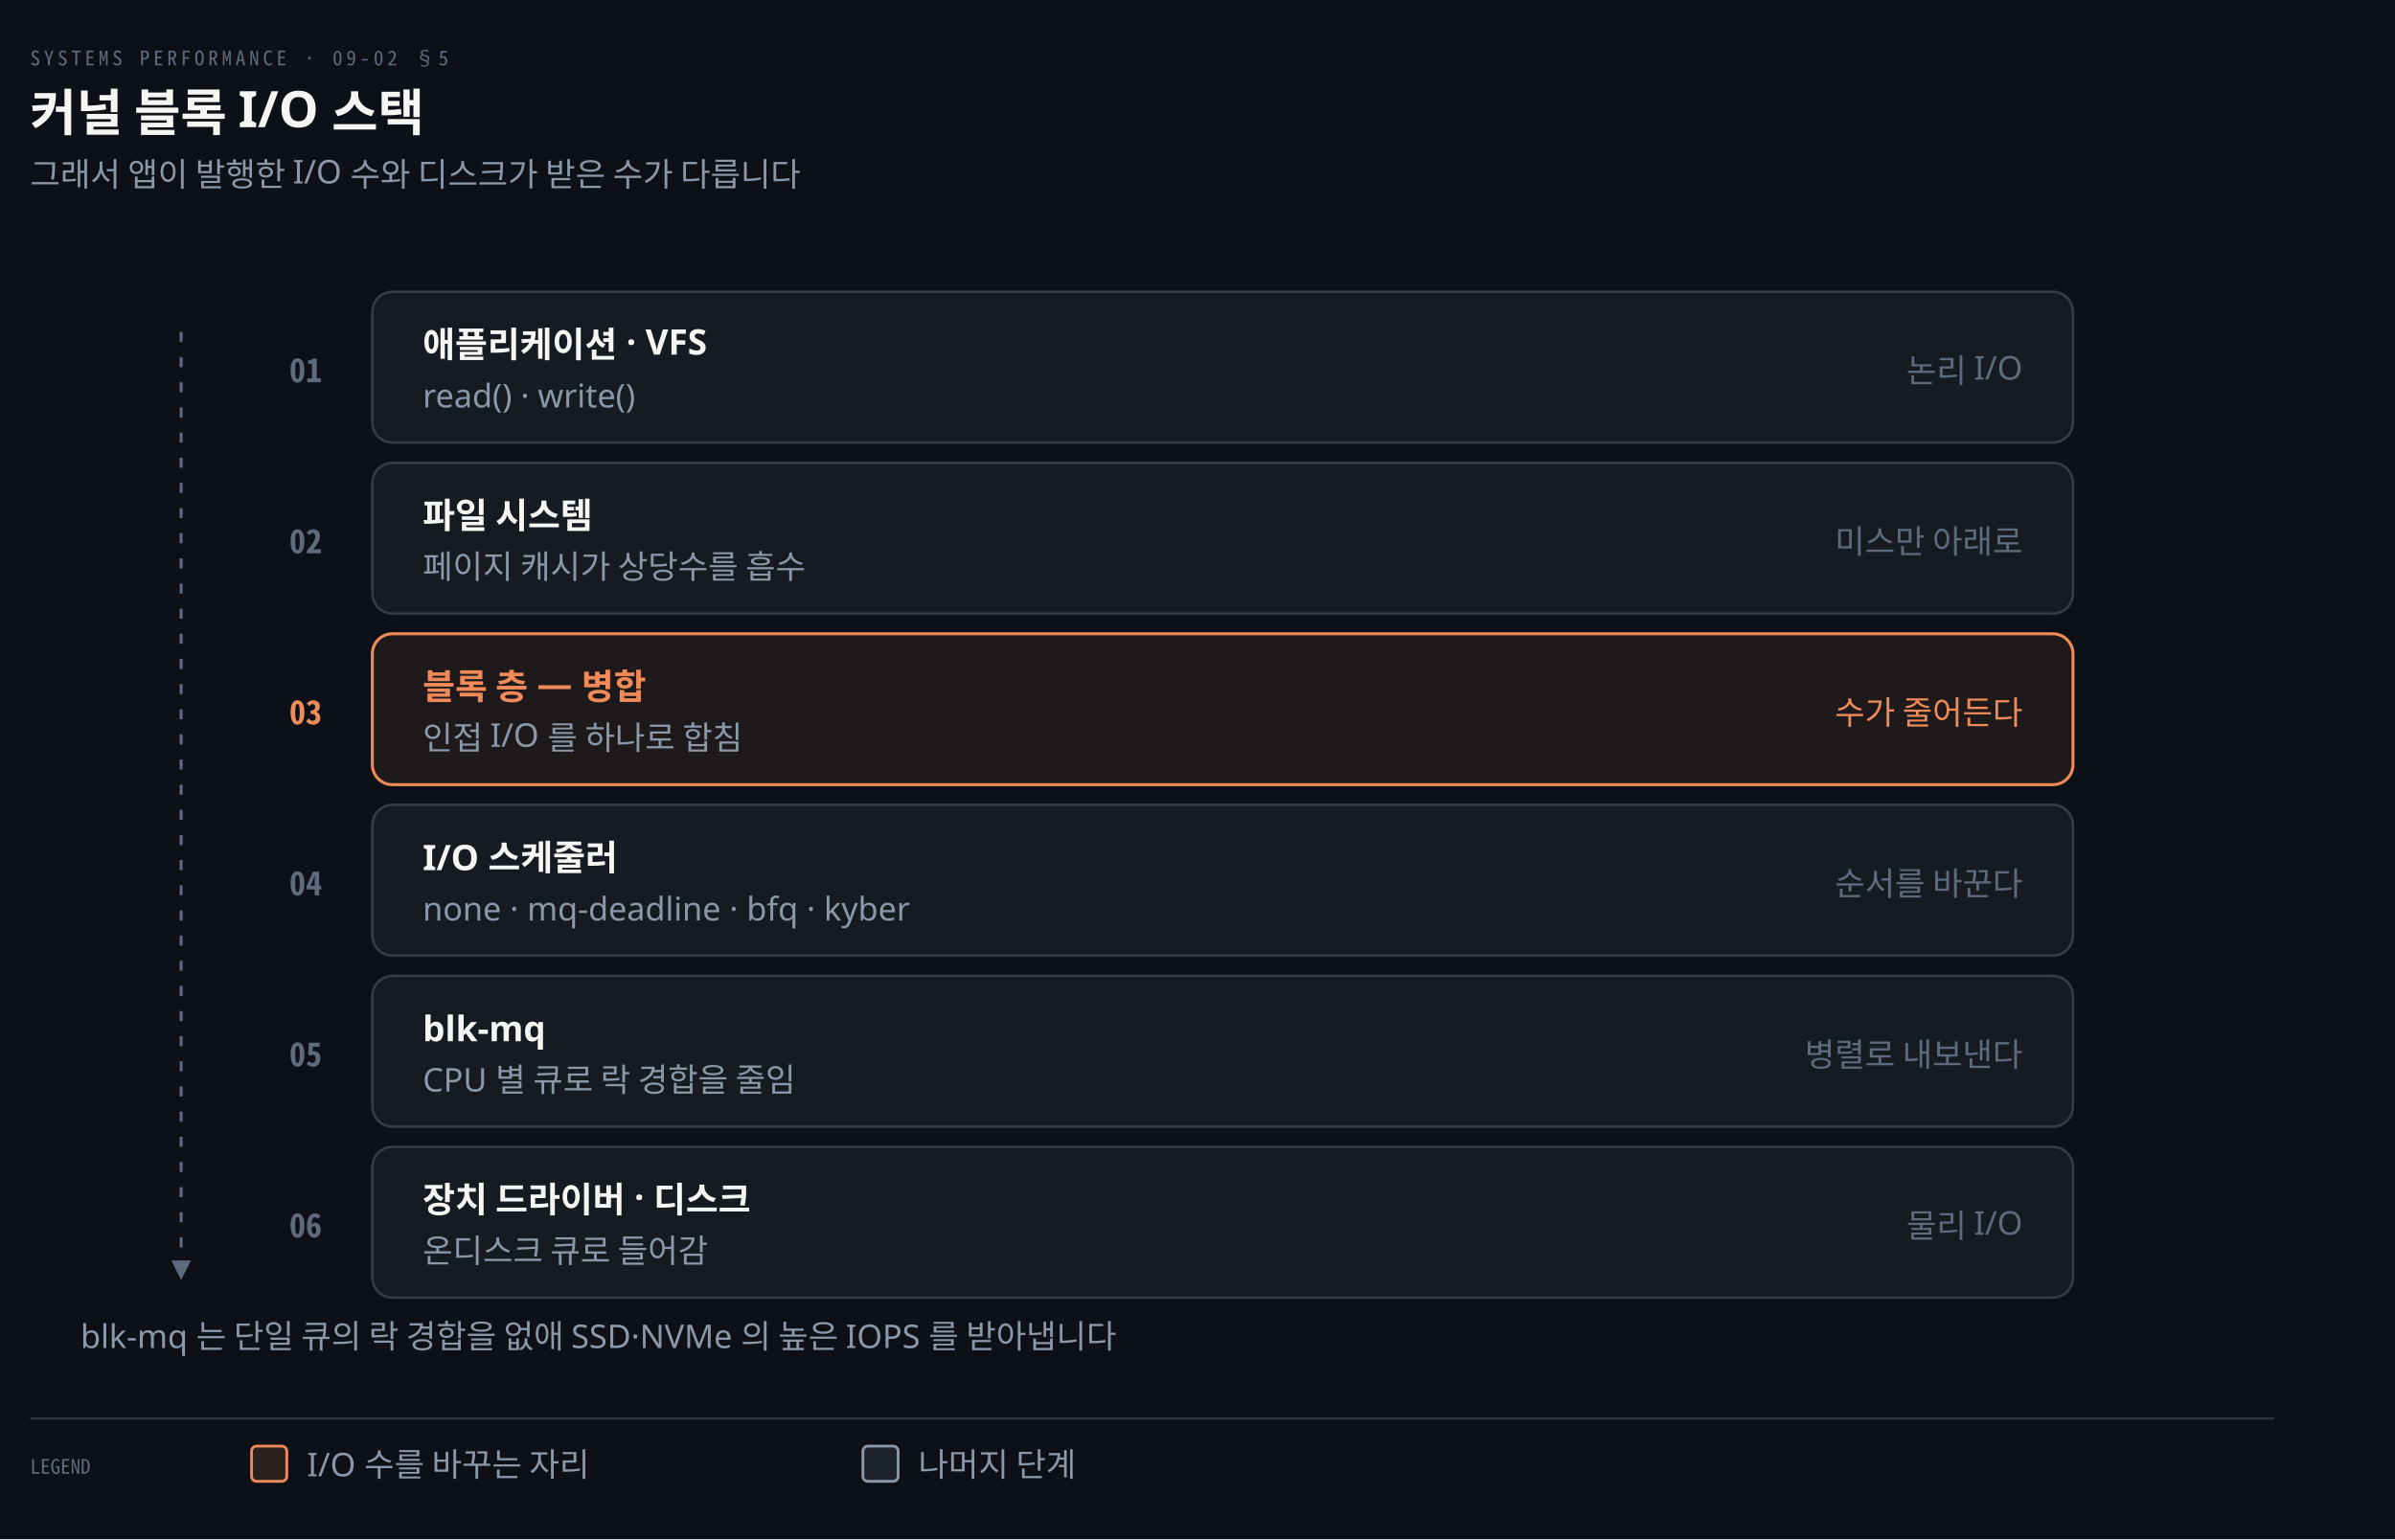
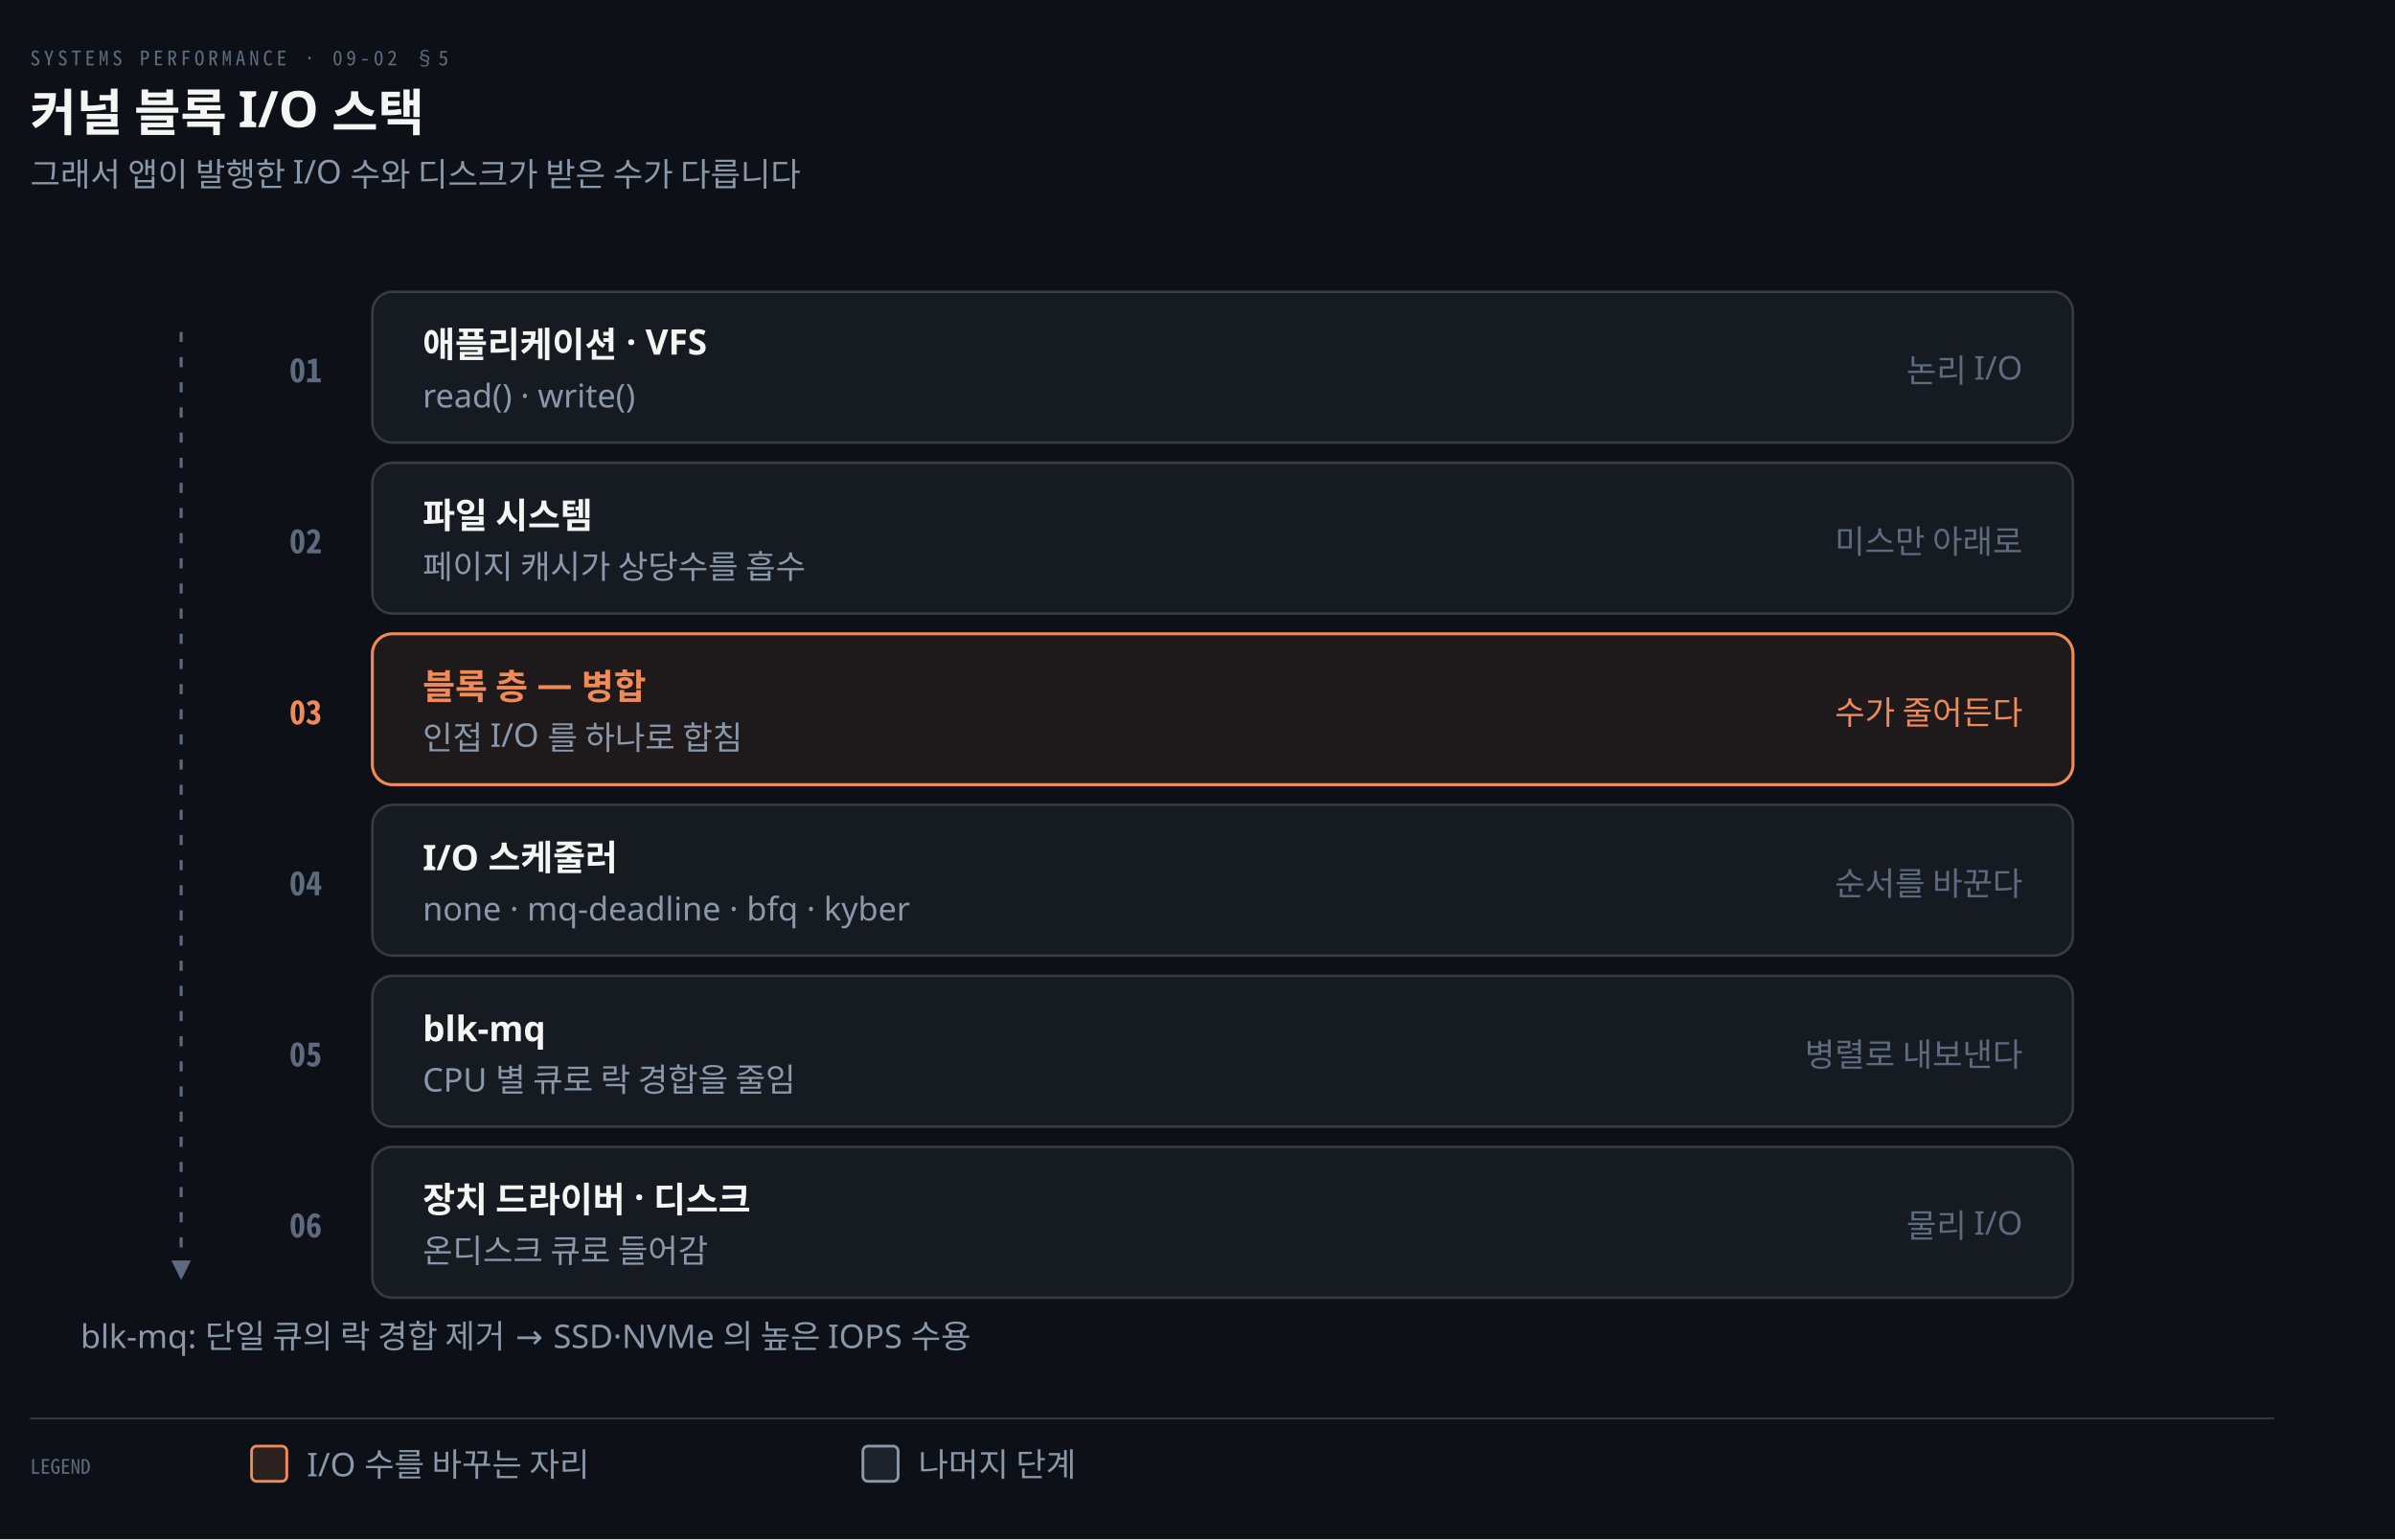
<svg xmlns="http://www.w3.org/2000/svg" viewBox="0 0 952 612" width="100%" role="img" aria-labelledby="dt dd">
  <defs>
    <marker id="ar" viewBox="0 0 8 8" refX="7" refY="4" markerWidth="6.5" markerHeight="6.5" orient="auto">
      <path d="M0 0 L8 4 L0 8 z" fill="#8B98A9" />
    </marker>
    <marker id="ok" viewBox="0 0 8 8" refX="7" refY="4" markerWidth="6.5" markerHeight="6.5" orient="auto">
      <path d="M0 0 L8 4 L0 8 z" fill="#3FB98C" />
    </marker>
    <marker id="warn" viewBox="0 0 8 8" refX="7" refY="4" markerWidth="6.5" markerHeight="6.5" orient="auto">
      <path d="M0 0 L8 4 L0 8 z" fill="#E3B341" />
    </marker>
    <marker id="bad" viewBox="0 0 8 8" refX="7" refY="4" markerWidth="6.5" markerHeight="6.5" orient="auto">
      <path d="M0 0 L8 4 L0 8 z" fill="#F0616D" />
    </marker>
    <marker id="info" viewBox="0 0 8 8" refX="7" refY="4" markerWidth="6.5" markerHeight="6.5" orient="auto">
      <path d="M0 0 L8 4 L0 8 z" fill="#6A95D8" />
    </marker>
    <marker id="acc" viewBox="0 0 8 8" refX="7" refY="4" markerWidth="6.5" markerHeight="6.5" orient="auto">
      <path d="M0 0 L8 4 L0 8 z" fill="#F08A59" />
    </marker>
    <marker id="soft" viewBox="0 0 8 8" refX="7" refY="4" markerWidth="6.5" markerHeight="6.5" orient="auto">
      <path d="M0 0 L8 4 L0 8 z" fill="#5E6B7E" />
    </marker>
  </defs>
  <rect width="952" height="612" fill="#0D1117" />
  <text x="12" y="26" font-family="'Geist Mono','Noto Sans Mono CJK KR',monospace" font-size="8" letter-spacing="0.18em" fill="#5E6B7E">SYSTEMS PERFORMANCE · 09-02 §5</text>
  <text x="12" y="52" font-family="'Geist','Apple SD Gothic Neo','Noto Sans KR','Malgun Gothic',sans-serif" font-size="20" font-weight="600" fill="#F5F5F3">커널 블록 I/O 스택</text>
  <text x="12" y="74" font-family="'Geist','Apple SD Gothic Neo','Noto Sans KR','Malgun Gothic',sans-serif" font-size="13" fill="#8B98A9">그래서 앱이 발행한 I/O 수와 디스크가 받은 수가 다릅니다</text>
  <rect x="148" y="116" width="676" height="60" rx="8" fill="#161B22" stroke="rgba(191,192,192,0.22)" stroke-width="1.0" />
  <text x="128" y="152" text-anchor="end" font-family="'Geist Mono','Noto Sans Mono CJK KR',monospace" font-size="13" font-weight="600" fill="#5E6B7E">01</text>
  <text x="168" y="142" text-anchor="start" font-family="'Geist','Apple SD Gothic Neo','Noto Sans KR','Malgun Gothic',sans-serif" font-size="14" font-weight="600" fill="#F5F5F3">애플리케이션 · VFS</text>
  <text x="168" y="162" text-anchor="start" font-family="'Geist','Apple SD Gothic Neo','Noto Sans KR','Malgun Gothic',sans-serif" font-size="13" font-weight="400" fill="#8B98A9">read() · write()</text>
  <text x="804" y="152" text-anchor="end" font-family="'Geist','Apple SD Gothic Neo','Noto Sans KR','Malgun Gothic',sans-serif" font-size="13" font-weight="400" fill="#5E6B7E">논리 I/O</text>
  <rect x="148" y="184" width="676" height="60" rx="8" fill="#161B22" stroke="rgba(191,192,192,0.22)" stroke-width="1.0" />
  <text x="128" y="220" text-anchor="end" font-family="'Geist Mono','Noto Sans Mono CJK KR',monospace" font-size="13" font-weight="600" fill="#5E6B7E">02</text>
  <text x="168" y="210" text-anchor="start" font-family="'Geist','Apple SD Gothic Neo','Noto Sans KR','Malgun Gothic',sans-serif" font-size="14" font-weight="600" fill="#F5F5F3">파일 시스템</text>
  <text x="168" y="230" text-anchor="start" font-family="'Geist','Apple SD Gothic Neo','Noto Sans KR','Malgun Gothic',sans-serif" font-size="13" font-weight="400" fill="#8B98A9">페이지 캐시가 상당수를 흡수</text>
  <text x="804" y="220" text-anchor="end" font-family="'Geist','Apple SD Gothic Neo','Noto Sans KR','Malgun Gothic',sans-serif" font-size="13" font-weight="400" fill="#5E6B7E">미스만 아래로</text>
  <rect x="148" y="252" width="676" height="60" rx="8" fill="#F08A5914" stroke="#F08A59" stroke-width="1.2" />
  <text x="128" y="288" text-anchor="end" font-family="'Geist Mono','Noto Sans Mono CJK KR',monospace" font-size="13" font-weight="600" fill="#F08A59">03</text>
  <text x="168" y="278" text-anchor="start" font-family="'Geist','Apple SD Gothic Neo','Noto Sans KR','Malgun Gothic',sans-serif" font-size="14" font-weight="600" fill="#F08A59">블록 층 — 병합</text>
  <text x="168" y="298" text-anchor="start" font-family="'Geist','Apple SD Gothic Neo','Noto Sans KR','Malgun Gothic',sans-serif" font-size="13" font-weight="400" fill="#8B98A9">인접 I/O 를 하나로 합침</text>
  <text x="804" y="288" text-anchor="end" font-family="'Geist','Apple SD Gothic Neo','Noto Sans KR','Malgun Gothic',sans-serif" font-size="13" font-weight="400" fill="#F08A59">수가 줄어든다</text>
  <rect x="148" y="320" width="676" height="60" rx="8" fill="#161B22" stroke="rgba(191,192,192,0.22)" stroke-width="1.0" />
  <text x="128" y="356" text-anchor="end" font-family="'Geist Mono','Noto Sans Mono CJK KR',monospace" font-size="13" font-weight="600" fill="#5E6B7E">04</text>
  <text x="168" y="346" text-anchor="start" font-family="'Geist','Apple SD Gothic Neo','Noto Sans KR','Malgun Gothic',sans-serif" font-size="14" font-weight="600" fill="#F5F5F3">I/O 스케줄러</text>
  <text x="168" y="366" text-anchor="start" font-family="'Geist','Apple SD Gothic Neo','Noto Sans KR','Malgun Gothic',sans-serif" font-size="13" font-weight="400" fill="#8B98A9">none · mq-deadline · bfq · kyber</text>
  <text x="804" y="356" text-anchor="end" font-family="'Geist','Apple SD Gothic Neo','Noto Sans KR','Malgun Gothic',sans-serif" font-size="13" font-weight="400" fill="#5E6B7E">순서를 바꾼다</text>
  <rect x="148" y="388" width="676" height="60" rx="8" fill="#161B22" stroke="rgba(191,192,192,0.22)" stroke-width="1.0" />
  <text x="128" y="424" text-anchor="end" font-family="'Geist Mono','Noto Sans Mono CJK KR',monospace" font-size="13" font-weight="600" fill="#5E6B7E">05</text>
  <text x="168" y="414" text-anchor="start" font-family="'Geist','Apple SD Gothic Neo','Noto Sans KR','Malgun Gothic',sans-serif" font-size="14" font-weight="600" fill="#F5F5F3">blk-mq</text>
  <text x="168" y="434" text-anchor="start" font-family="'Geist','Apple SD Gothic Neo','Noto Sans KR','Malgun Gothic',sans-serif" font-size="13" font-weight="400" fill="#8B98A9">CPU 별 큐로 락 경합을 줄임</text>
  <text x="804" y="424" text-anchor="end" font-family="'Geist','Apple SD Gothic Neo','Noto Sans KR','Malgun Gothic',sans-serif" font-size="13" font-weight="400" fill="#5E6B7E">병렬로 내보낸다</text>
  <rect x="148" y="456" width="676" height="60" rx="8" fill="#161B22" stroke="rgba(191,192,192,0.22)" stroke-width="1.0" />
  <text x="128" y="492" text-anchor="end" font-family="'Geist Mono','Noto Sans Mono CJK KR',monospace" font-size="13" font-weight="600" fill="#5E6B7E">06</text>
  <text x="168" y="482" text-anchor="start" font-family="'Geist','Apple SD Gothic Neo','Noto Sans KR','Malgun Gothic',sans-serif" font-size="14" font-weight="600" fill="#F5F5F3">장치 드라이버 · 디스크</text>
  <text x="168" y="502" text-anchor="start" font-family="'Geist','Apple SD Gothic Neo','Noto Sans KR','Malgun Gothic',sans-serif" font-size="13" font-weight="400" fill="#8B98A9">온디스크 큐로 들어감</text>
  <text x="804" y="492" text-anchor="end" font-family="'Geist','Apple SD Gothic Neo','Noto Sans KR','Malgun Gothic',sans-serif" font-size="13" font-weight="400" fill="#5E6B7E">물리 I/O</text>
  <path d="M 72 132 L 72 508" fill="none" stroke="#5E6B7E" stroke-width="1.2" marker-end="url(#soft)" stroke-dasharray="4 6" />
-   <text x="32" y="536" text-anchor="start" font-family="'Geist','Apple SD Gothic Neo','Noto Sans KR','Malgun Gothic',sans-serif" font-size="13" font-weight="400" fill="#8B98A9">blk-mq 는 단일 큐의 락 경합을 없애 SSD·NVMe 의 높은 IOPS 를 받아냅니다</text>
+   <text x="32" y="536" text-anchor="start" font-family="'Geist','Apple SD Gothic Neo','Noto Sans KR','Malgun Gothic',sans-serif" font-size="13" font-weight="400" fill="#8B98A9">blk-mq: 단일 큐의 락 경합 제거 → SSD·NVMe 의 높은 IOPS 수용</text>
  <line x1="12" y1="564" x2="904" y2="564" stroke="rgba(191,192,192,0.22)" stroke-width="0.8" />
  <text x="12" y="586" text-anchor="start" font-family="'Geist Mono','Noto Sans Mono CJK KR',monospace" font-size="8" font-weight="400" fill="#5E6B7E">LEGEND</text>
  <rect x="100" y="575" width="14" height="14" rx="2" fill="#F08A5922" stroke="#F08A59" stroke-width="1.1" />
  <text x="122" y="587" text-anchor="start" font-family="'Geist','Apple SD Gothic Neo','Noto Sans KR','Malgun Gothic',sans-serif" font-size="13" font-weight="400" fill="#8B98A9">I/O 수를 바꾸는 자리</text>
  <rect x="343" y="575" width="14" height="14" rx="2" fill="#8B98A922" stroke="#8B98A9" stroke-width="1.1" />
  <text x="365" y="587" text-anchor="start" font-family="'Geist','Apple SD Gothic Neo','Noto Sans KR','Malgun Gothic',sans-serif" font-size="13" font-weight="400" fill="#8B98A9">나머지 단계</text>
</svg>
